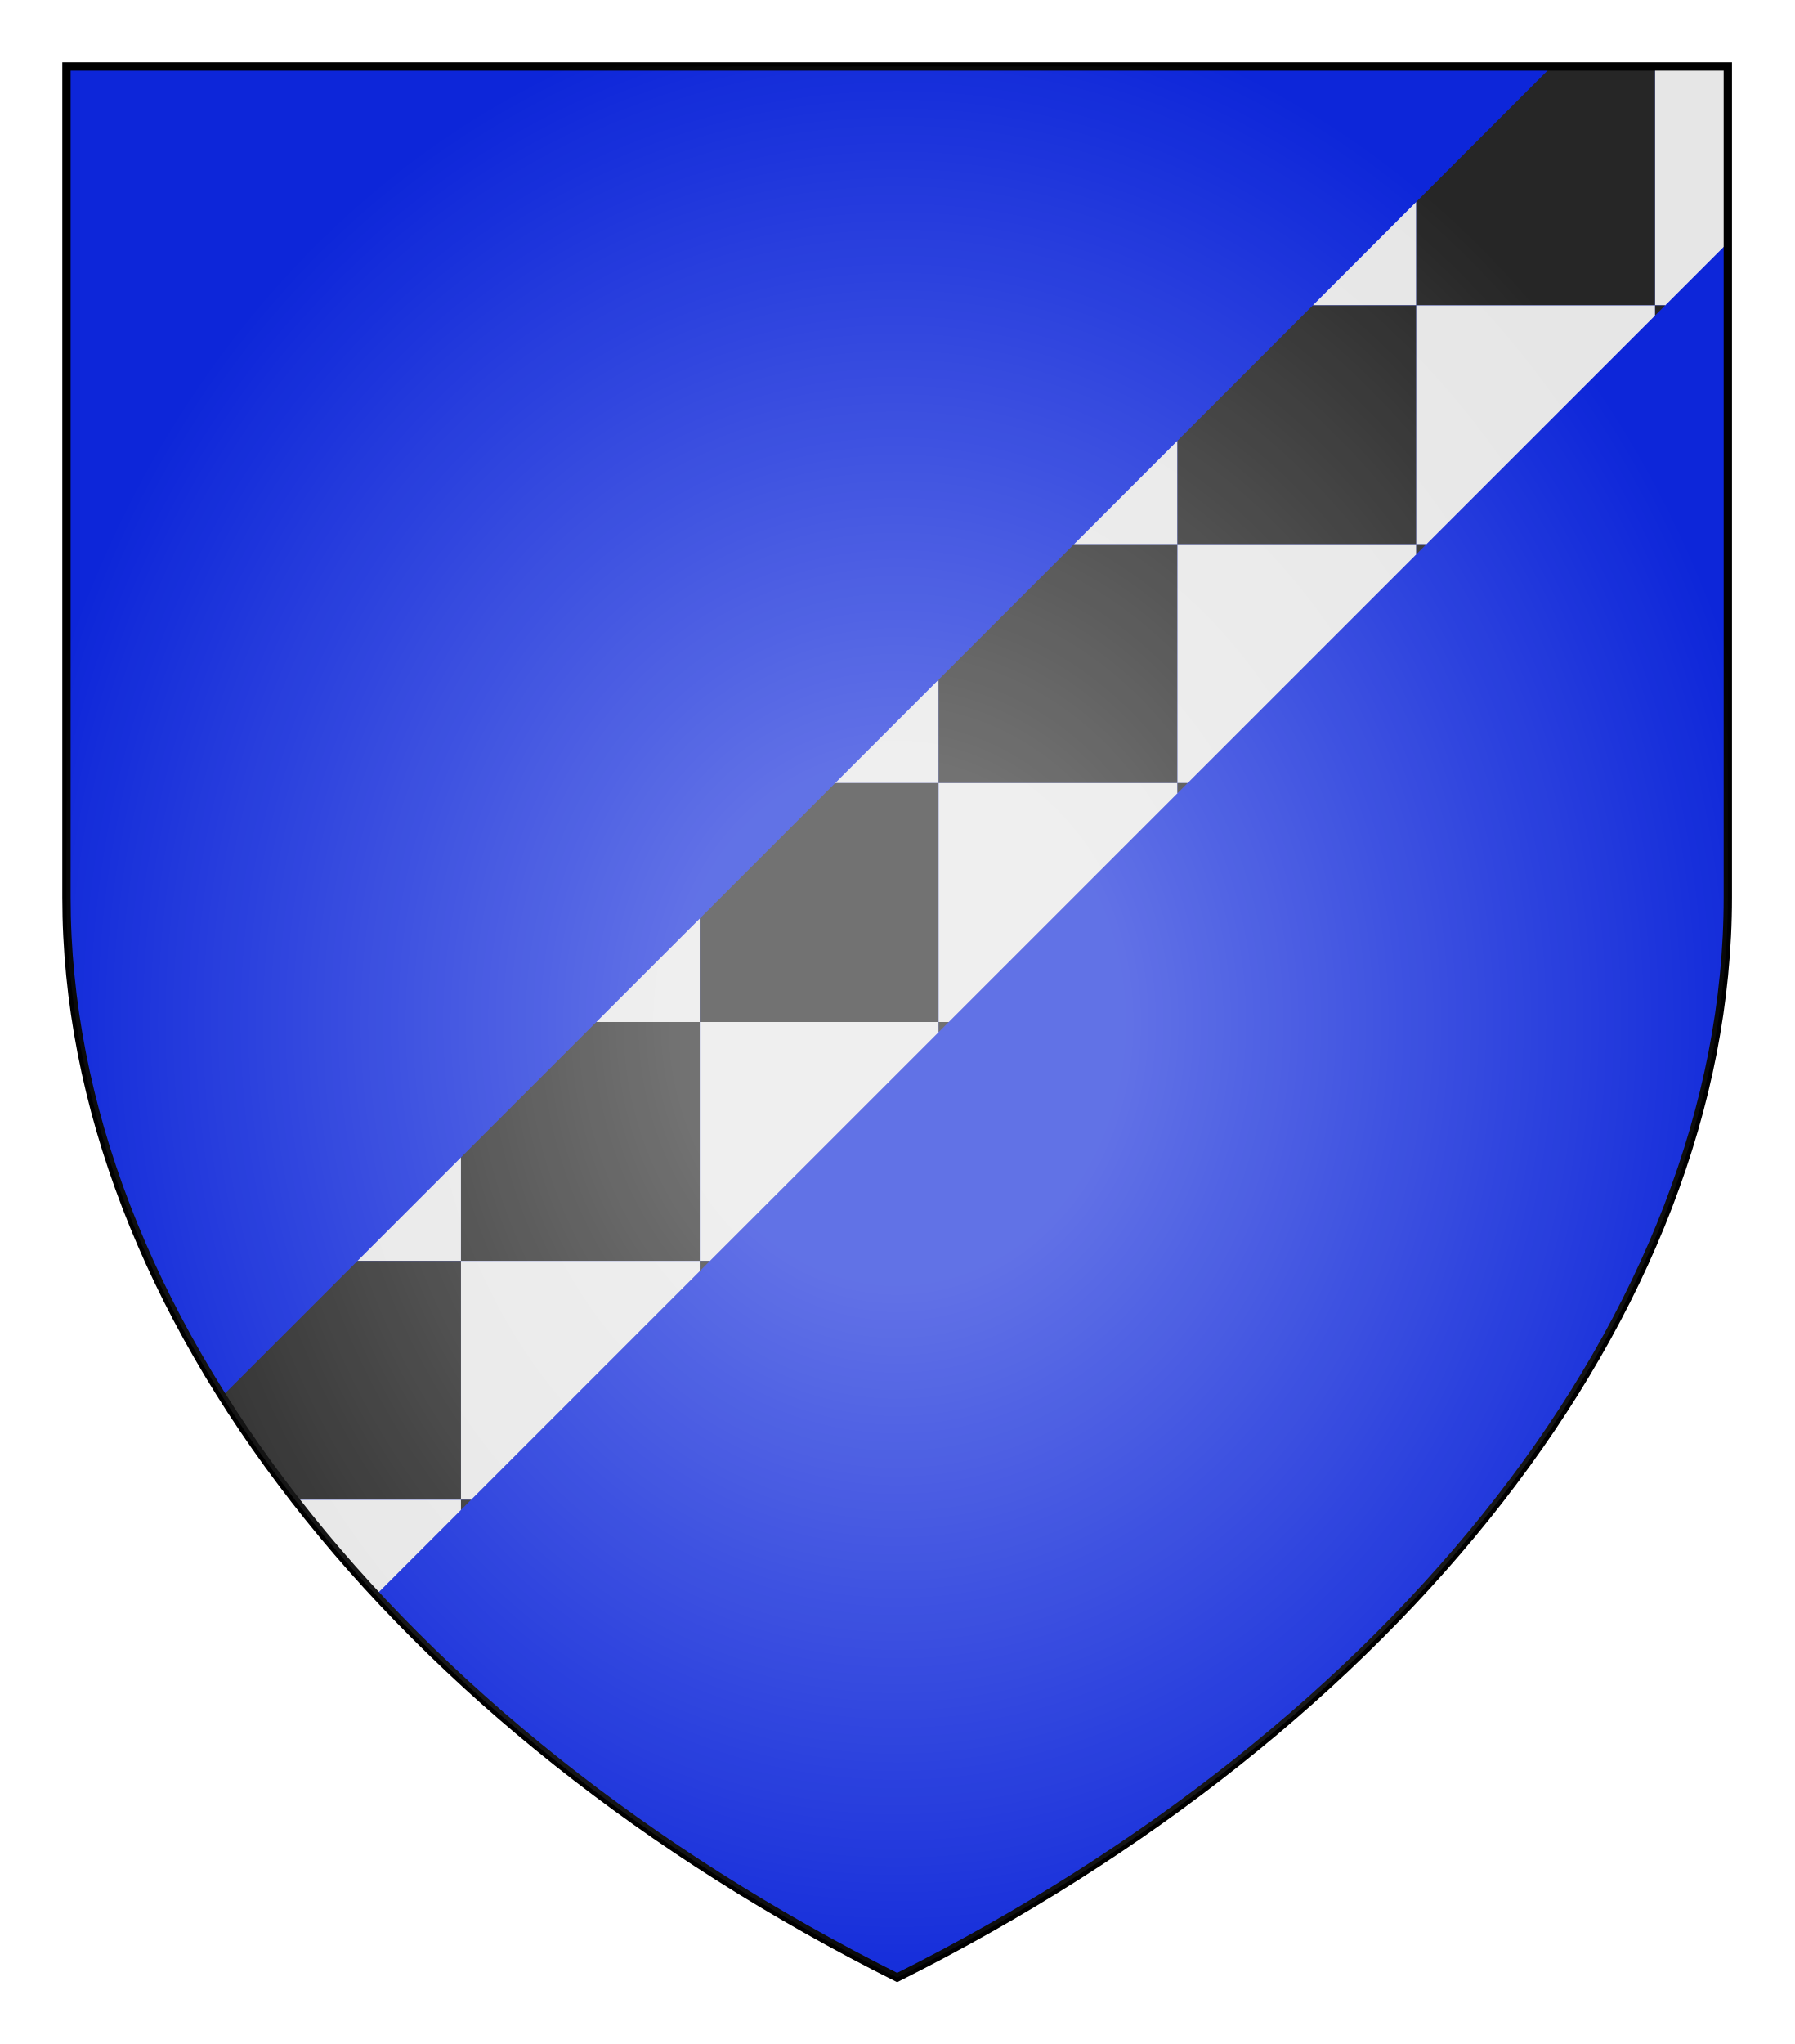
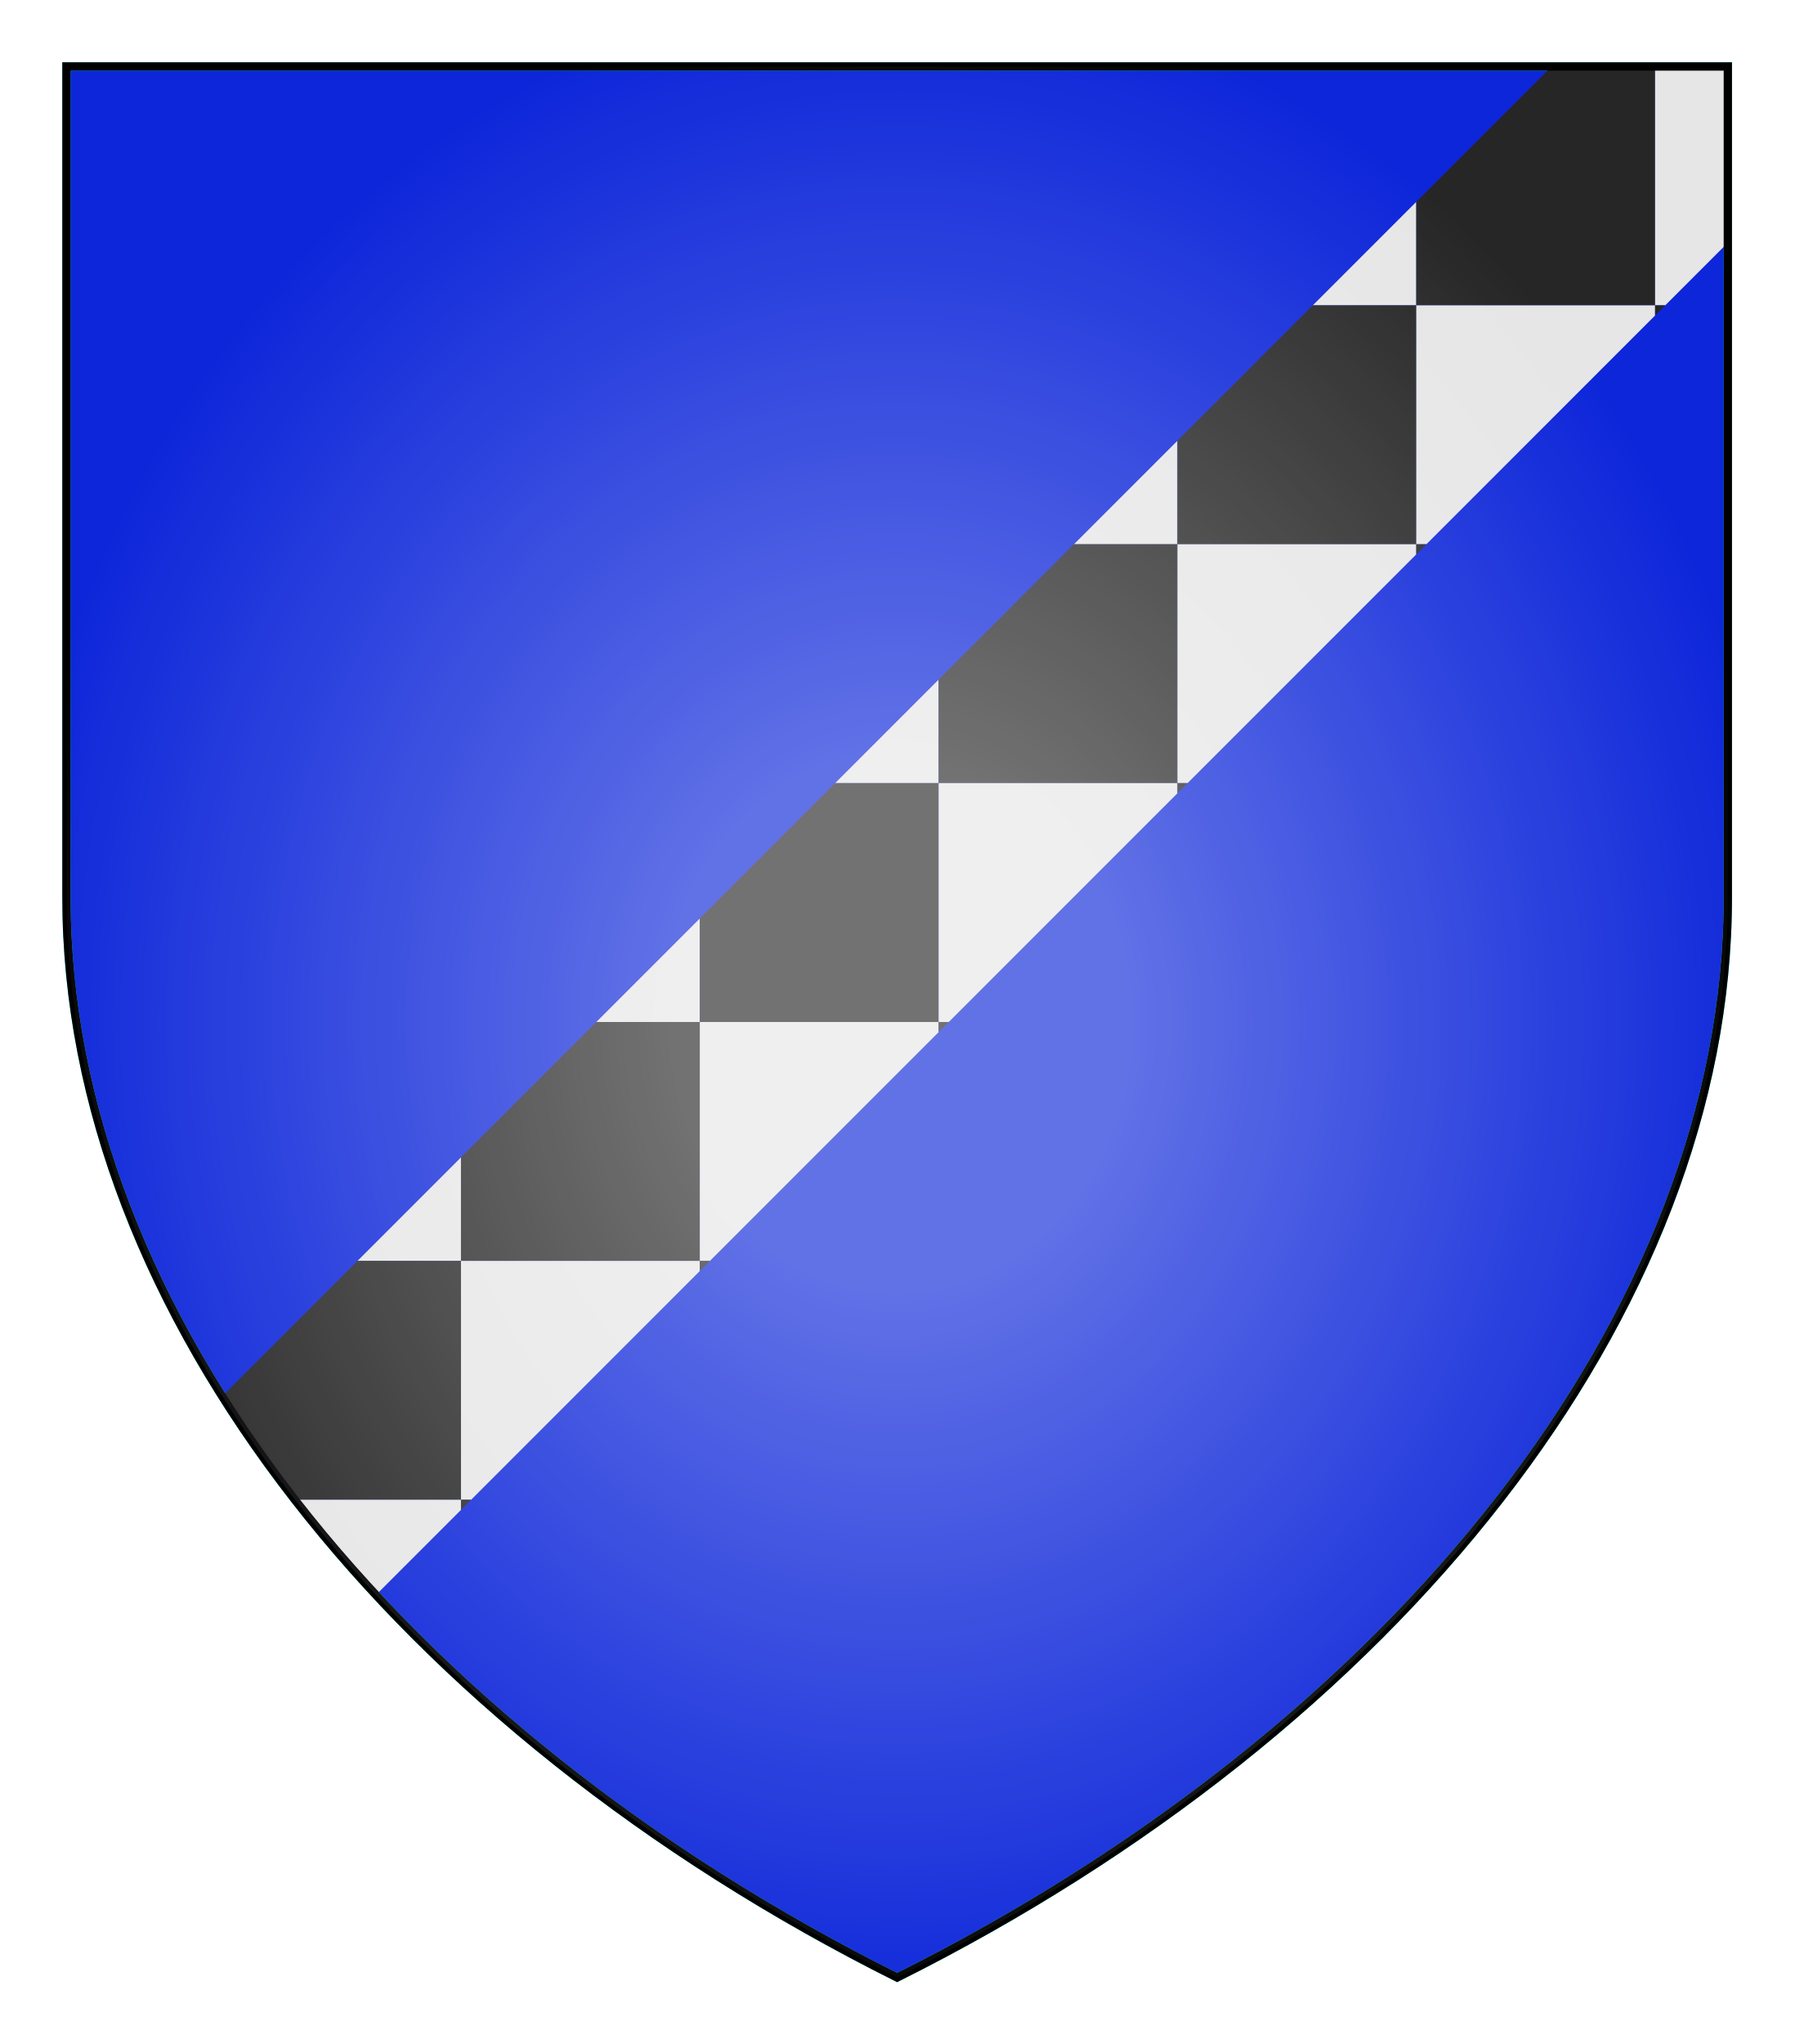
<svg xmlns="http://www.w3.org/2000/svg" height="246.0" width="216.0">
  <defs>
    <clipPath id="contour">
      <path d="M 8.0,8.0 L 208.0,8.0 L 208.0,108.0 C 208.0,158.0 168.0,208.0 108.0,238.0 C 48.0,208.0 8.0,158.0 8.0,108.0 L 8.0,8.0 Z" />
    </clipPath>
    <radialGradient id="lighting">
      <stop offset="25%" stop-color="white" stop-opacity="35%" />
      <stop offset="100%" stop-color="white" stop-opacity="0%" />
    </radialGradient>
  </defs>
  <g transform="translate(8.0,8.0)">
-     <path d="M 0.0,0.0 L 200.0,0.0 L 200.0,100.0 C 200.0,150.0 160.0,200.0 100.0,230.0 C 40.0,200.0 0.0,150.0 0.0,100.0 L 0.0,0.0 Z" style="fill: rgb(13, 38, 217); stroke-width: 1px; stroke: none;" />
+     <path d="M 0.0,0.0 L 200.0,0.0 L 200.0,100.0 C 200.0,150.0 160.0,200.0 100.0,230.0 C 40.0,200.0 0.0,150.0 0.0,100.0 L 0.0,0.0 Z" style="fill: rgb(13, 38, 217); stroke-width: 1px; stroke: rgb(0, 255, 255);" />
    <path d="M 162.494,16.293 L 150.037,28.75 L 162.494,28.75 L 162.494,16.293 L 162.494,16.293 Z" style="fill: rgb(230, 230, 230); stroke-width: 1px; stroke: none;" />
    <path d="M 178.787,0.0 L 162.494,16.293 L 162.494,28.75 L 191.244,28.75 L 191.244,0.0 L 178.787,0.0 Z" style="fill: rgb(38, 38, 38); stroke-width: 1px; stroke: none;" />
    <path d="M 191.244,0.0 L 191.244,28.75 L 192.463,28.75 L 200.0,21.213 L 200.0,0.0 L 191.244,0.0 Z" style="fill: rgb(230, 230, 230); stroke-width: 1px; stroke: none;" />
    <path d="M 133.744,45.043 L 121.287,57.5 L 133.744,57.5 L 133.744,45.043 L 133.744,45.043 Z" style="fill: rgb(230, 230, 230); stroke-width: 1px; stroke: none;" />
    <path d="M 150.037,28.75 L 133.744,45.043 L 133.744,57.5 L 162.494,57.5 L 162.494,28.75 L 150.037,28.75 Z" style="fill: rgb(38, 38, 38); stroke-width: 1px; stroke: none;" />
    <path d="M 162.494,28.75 L 162.494,57.5 L 163.713,57.5 L 191.244,29.969 L 191.244,28.75 L 162.494,28.75 Z" style="fill: rgb(230, 230, 230); stroke-width: 1px; stroke: none;" />
    <path d="M 191.244,28.75 L 191.244,29.969 L 192.463,28.75 L 191.244,28.75 Z" style="fill: rgb(38, 38, 38); stroke-width: 1px; stroke: none;" />
    <path d="M 104.994,73.793 L 92.537,86.25 L 104.994,86.25 L 104.994,73.793 L 104.994,73.793 Z" style="fill: rgb(230, 230, 230); stroke-width: 1px; stroke: none;" />
    <path d="M 121.287,57.5 L 104.994,73.793 L 104.994,86.25 L 133.744,86.25 L 133.744,57.5 L 121.287,57.5 Z" style="fill: rgb(38, 38, 38); stroke-width: 1px; stroke: none;" />
    <path d="M 133.744,57.5 L 133.744,86.25 L 134.963,86.25 L 162.494,58.719 L 162.494,57.5 L 133.744,57.5 Z" style="fill: rgb(230, 230, 230); stroke-width: 1px; stroke: none;" />
    <path d="M 162.494,57.5 L 162.494,58.719 L 163.713,57.5 L 162.494,57.5 Z" style="fill: rgb(38, 38, 38); stroke-width: 1px; stroke: none;" />
    <path d="M 76.244,102.543 L 63.787,115.0 L 76.244,115.0 L 76.244,102.543 L 76.244,102.543 Z" style="fill: rgb(230, 230, 230); stroke-width: 1px; stroke: none;" />
    <path d="M 92.537,86.25 L 76.244,102.543 L 76.244,115.0 L 104.994,115.0 L 104.994,86.25 L 92.537,86.25 Z" style="fill: rgb(38, 38, 38); stroke-width: 1px; stroke: none;" />
    <path d="M 104.994,86.25 L 104.994,115.0 L 106.213,115.0 L 133.744,87.469 L 133.744,86.25 L 104.994,86.25 Z" style="fill: rgb(230, 230, 230); stroke-width: 1px; stroke: none;" />
    <path d="M 133.744,86.25 L 133.744,87.469 L 134.963,86.25 L 133.744,86.25 Z" style="fill: rgb(38, 38, 38); stroke-width: 1px; stroke: none;" />
    <path d="M 47.494,131.293 L 35.037,143.75 L 47.494,143.75 L 47.494,131.293 L 47.494,131.293 Z" style="fill: rgb(230, 230, 230); stroke-width: 1px; stroke: none;" />
    <path d="M 63.787,115.0 L 47.494,131.293 L 47.494,143.75 L 76.244,143.75 L 76.244,115.0 L 63.787,115.0 Z" style="fill: rgb(38, 38, 38); stroke-width: 1px; stroke: none;" />
    <path d="M 76.244,115.0 L 76.244,143.75 L 77.463,143.75 L 104.994,116.219 L 104.994,116.219 L 104.994,115.0 L 76.244,115.0 Z" style="fill: rgb(230, 230, 230); stroke-width: 1px; stroke: none;" />
    <path d="M 104.994,115.0 L 104.994,116.219 L 104.994,116.219 L 106.213,115.0 L 104.994,115.0 Z" style="fill: rgb(38, 38, 38); stroke-width: 1px; stroke: none;" />
    <path d="M 35.037,143.75 L 18.744,160.043 C 21.407,164.267 24.33,168.425 27.5,172.5 L 47.494,172.5 L 47.494,143.75 L 35.037,143.75 Z" style="fill: rgb(38, 38, 38); stroke-width: 1px; stroke: none;" />
    <path d="M 47.494,143.75 L 47.494,172.5 L 48.713,172.5 L 76.244,144.969 L 76.244,143.75 L 47.494,143.75 Z" style="fill: rgb(230, 230, 230); stroke-width: 1px; stroke: none;" />
    <path d="M 76.244,143.75 L 76.244,144.969 L 77.463,143.75 L 76.244,143.75 Z" style="fill: rgb(38, 38, 38); stroke-width: 1px; stroke: none;" />
    <path d="M 27.5,172.5 C 30.532,176.398 33.789,180.221 37.257,183.956 L 47.494,173.719 L 47.494,172.5 L 27.5,172.5 Z" style="fill: rgb(230, 230, 230); stroke-width: 1px; stroke: none;" />
    <path d="M 47.494,172.5 L 47.494,173.719 L 48.713,172.5 L 47.494,172.5 Z" style="fill: rgb(38, 38, 38); stroke-width: 1px; stroke: none;" />
    <path d="M 0.0,0.0 L 200.0,0.0 L 200.0,100.0 C 200.0,150.0 160.0,200.0 100.0,230.0 C 40.0,200.0 0.0,150.0 0.0,100.0 L 0.0,0.0 Z" style="fill: none; stroke-width: 1px; stroke: rgb(0, 0, 0);" />
  </g>
  <rect clip-path="url(#contour)" fill="url(#lighting)" height="246.0" width="216.0" x="0.0" y="0.0" />
</svg>
